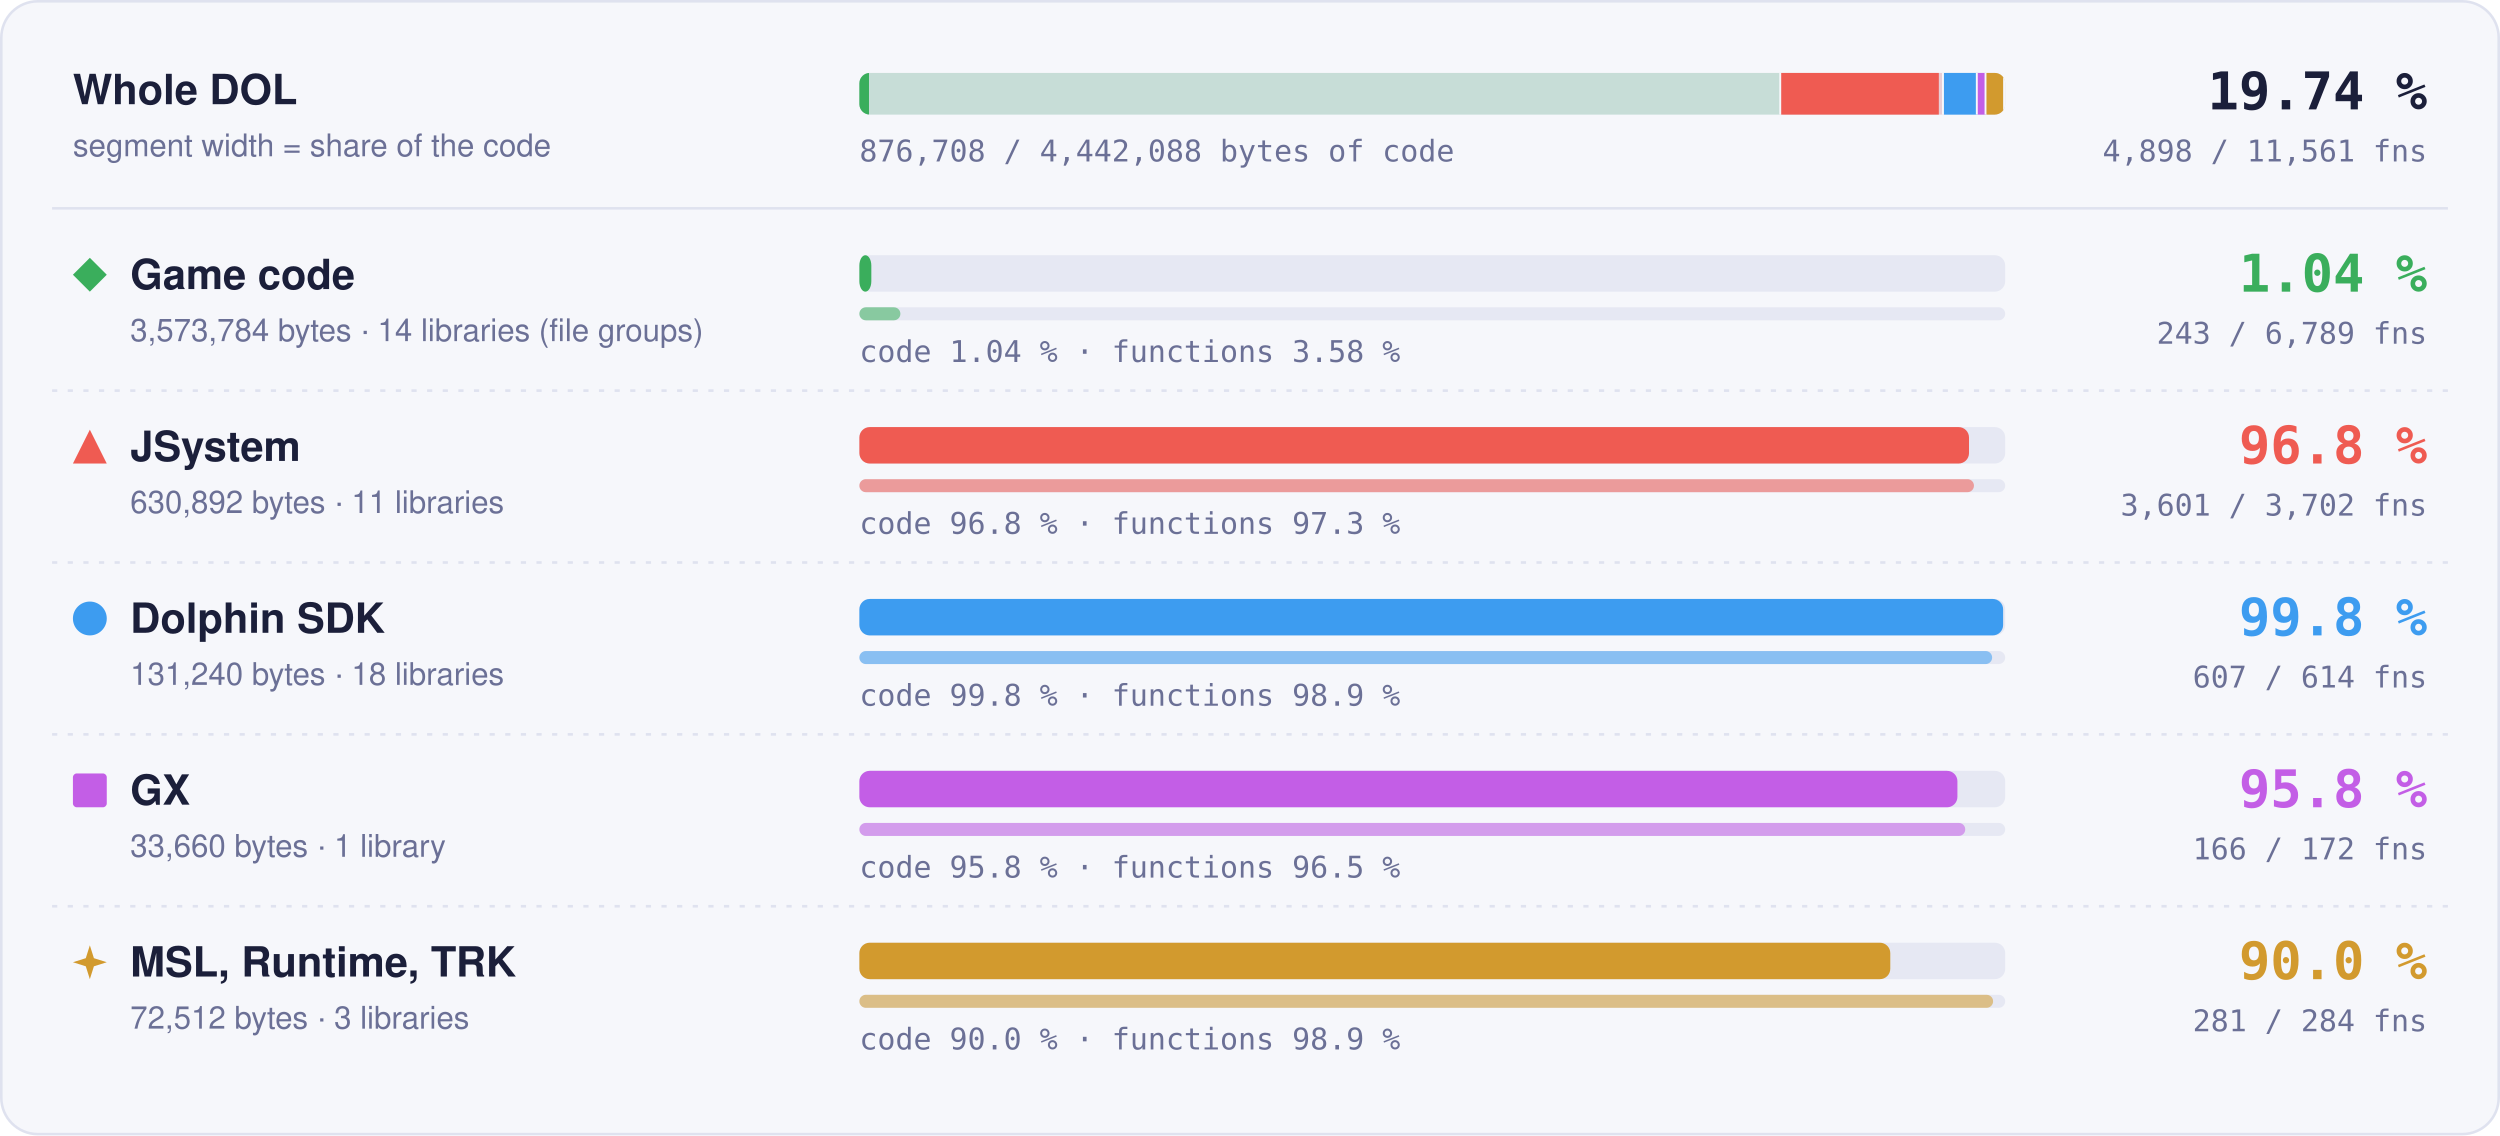
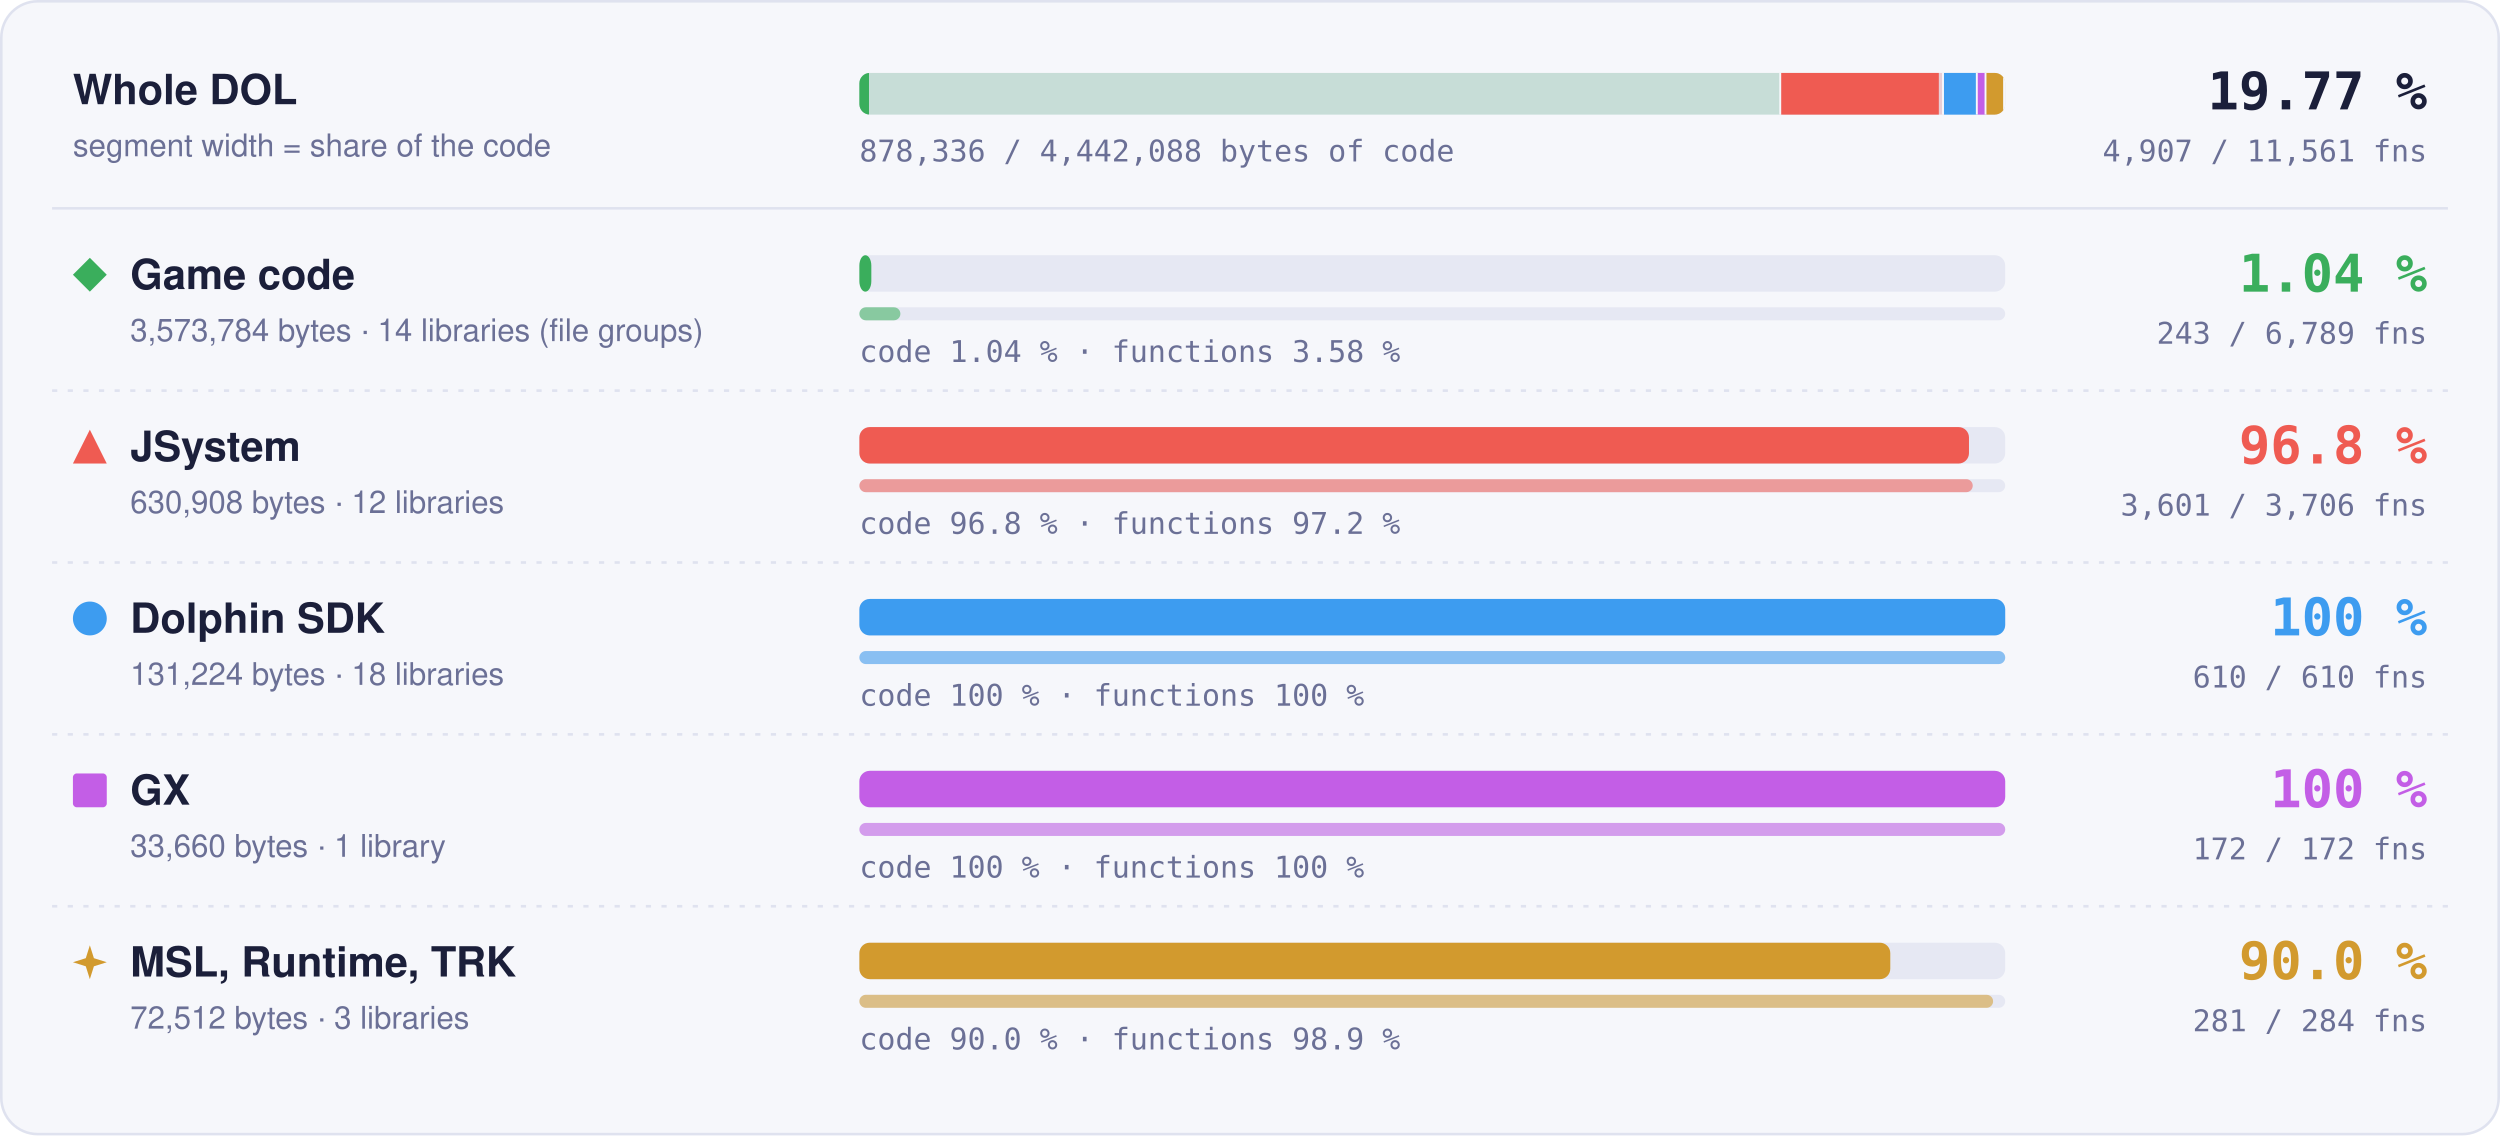
- <svg xmlns="http://www.w3.org/2000/svg" width="960" height="436" viewBox="0 0 960 436" role="img" aria-label="Matched code and functions per region: Game code 1.04 % of code, 243 of 6789 functions; JSystem 96.8 % of code, 3601 of 3702 functions; Dolphin SDK 99.8 % of code, 607 of 614 functions; GX 95.8 % of code, 166 of 172 functions; MSL, Runtime, TRK 90.0 % of code, 281 of 284 functions">
+ <svg xmlns="http://www.w3.org/2000/svg" width="960" height="436" viewBox="0 0 960 436" role="img" aria-label="Matched code and functions per region: Game code 1.04 % of code, 243 of 6789 functions; JSystem 96.8 % of code, 3601 of 3706 functions; Dolphin SDK 100 % of code, 610 of 610 functions; GX 100 % of code, 172 of 172 functions; MSL, Runtime, TRK 90.0 % of code, 281 of 284 functions">
  <style>text { font-family: -apple-system, BlinkMacSystemFont, 'Segoe UI', Helvetica, Arial, sans-serif; } .mono { font-family: ui-monospace, SFMono-Regular, 'SF Mono', Menlo, Consolas, monospace; } .grow { transform-box: fill-box; transform-origin: 0 50%; animation: grow 1.4s cubic-bezier(.2,.8,.2,1) both; } @keyframes grow { from { transform: scaleX(0); } } @media (prefers-reduced-motion: reduce) { * { animation: none !important; } }</style>
  <rect x="0.5" y="0.5" width="959" height="435" rx="14" fill="#f6f7fb" stroke="#dfe2ef" />
  <text x="28" y="40" font-size="16" font-weight="700" fill="#1b1f3a">Whole DOL</text>
  <text x="28" y="60" font-size="12" fill="#6b7096">segment width = share of the code</text>
  <rect x="330" y="28" width="440" height="16" rx="4" fill="#e6e8f3" />
  <clipPath id="wb">
    <rect x="330" y="28" width="440" height="16" rx="4" />
  </clipPath>
  <g clip-path="url(#wb)">
    <rect x="330.00" y="28" width="353.99" height="16" fill="#3aae5c" fill-opacity="0.18" />
    <rect class="grow" x="330.00" y="28" width="3.69" height="16" fill="#3aae5c" />
    <rect x="683.24" y="28" width="1.5" height="16" fill="#f6f7fb" />
    <rect x="683.99" y="28" width="62.49" height="16" fill="#ef5b52" fill-opacity="0.18" />
    <rect class="grow" x="683.99" y="28" width="60.52" height="16" fill="#ef5b52" />
-     <rect x="745.73" y="28" width="1.5" height="16" fill="#f6f7fb" />
-     <rect x="746.48" y="28" width="13.00" height="16" fill="#3d9cf0" fill-opacity="0.18" />
-     <rect class="grow" x="746.48" y="28" width="12.98" height="16" fill="#3d9cf0" />
+     <rect x="745.74" y="28" width="1.5" height="16" fill="#f6f7fb" />
+     <rect x="746.49" y="28" width="13.00" height="16" fill="#3d9cf0" fill-opacity="0.18" />
+     <rect class="grow" x="746.49" y="28" width="13.00" height="16" fill="#3d9cf0" />
    <rect x="758.73" y="28" width="1.5" height="16" fill="#f6f7fb" />
    <rect x="759.48" y="28" width="3.33" height="16" fill="#c35ee6" fill-opacity="0.18" />
-     <rect class="grow" x="759.48" y="28" width="3.20" height="16" fill="#c35ee6" />
+     <rect class="grow" x="759.48" y="28" width="3.33" height="16" fill="#c35ee6" />
    <rect x="762.07" y="28" width="1.5" height="16" fill="#f6f7fb" />
    <rect x="762.82" y="28" width="7.18" height="16" fill="#d29a2e" fill-opacity="0.18" />
    <rect class="grow" x="762.82" y="28" width="6.46" height="16" fill="#d29a2e" />
    <rect x="769.25" y="28" width="1.5" height="16" fill="#f6f7fb" />
  </g>
-   <text x="932" y="42" text-anchor="end" class="mono" font-size="20" font-weight="700" fill="#1b1f3a">19.74 %</text>
-   <text x="932" y="62" text-anchor="end" class="mono" font-size="11.5" fill="#6b7096">4,898 / 11,561 fns</text>
-   <text x="330" y="62" class="mono" font-size="11.5" fill="#6b7096">876,708 / 4,442,088 bytes of code</text>
+   <text x="932" y="42" text-anchor="end" class="mono" font-size="20" font-weight="700" fill="#1b1f3a">19.77 %</text>
+   <text x="932" y="62" text-anchor="end" class="mono" font-size="11.5" fill="#6b7096">4,907 / 11,561 fns</text>
+   <text x="330" y="62" class="mono" font-size="11.5" fill="#6b7096">878,336 / 4,442,088 bytes of code</text>
  <line x1="20" x2="940" y1="80" y2="80" stroke="#dfe2ef" />
  <g fill="#3aae5c">
    <path d="M34.5 99L41 105.5L34.5 112L28 105.5Z" />
  </g>
  <text x="50" y="111" font-size="16" font-weight="700" fill="#1b1f3a">Game code</text>
  <text x="50" y="131" font-size="12" fill="#6b7096">3,573,784 bytes · 14 libraries (file groups)</text>
  <rect x="330" y="98" width="440" height="14" rx="4" fill="#e6e8f3" />
  <rect class="grow" style="animation-delay:0.0s" x="330" y="98" width="4.59" height="14" rx="4" fill="#3aae5c" />
  <rect x="330" y="118" width="440" height="5" rx="2.5" fill="#e6e8f3" />
  <rect class="grow" style="animation-delay:0.2s" x="330" y="118" width="15.75" height="5" rx="2.5" fill="#3aae5c" fill-opacity="0.55" />
  <text x="330" y="139" class="mono" font-size="11.5" fill="#6b7096">code 1.04 % · functions 3.58 %</text>
  <text x="932" y="112" text-anchor="end" class="mono" font-size="20" font-weight="700" fill="#3aae5c">1.04 %</text>
  <text x="932" y="132" text-anchor="end" class="mono" font-size="11.5" fill="#6b7096">243 / 6,789 fns</text>
  <line x1="20" x2="940" y1="150" y2="150" stroke="#dfe2ef" stroke-dasharray="2 4" />
  <g fill="#ef5b52">
    <path d="M34.5 165L41 178L28 178Z" />
  </g>
  <text x="50" y="177" font-size="16" font-weight="700" fill="#1b1f3a">JSystem</text>
-   <text x="50" y="197" font-size="12" fill="#6b7096">630,892 bytes · 11 libraries</text>
+   <text x="50" y="197" font-size="12" fill="#6b7096">630,908 bytes · 12 libraries</text>
  <rect x="330" y="164" width="440" height="14" rx="4" fill="#e6e8f3" />
-   <rect class="grow" style="animation-delay:0.1s" x="330" y="164" width="426.10" height="14" rx="4" fill="#ef5b52" />
+   <rect class="grow" style="animation-delay:0.1s" x="330" y="164" width="426.09" height="14" rx="4" fill="#ef5b52" />
  <rect x="330" y="184" width="440" height="5" rx="2.5" fill="#e6e8f3" />
-   <rect class="grow" style="animation-delay:0.3s" x="330" y="184" width="428.00" height="5" rx="2.5" fill="#ef5b52" fill-opacity="0.55" />
-   <text x="330" y="205" class="mono" font-size="11.5" fill="#6b7096">code 96.8 % · functions 97.3 %</text>
+   <rect class="grow" style="animation-delay:0.3s" x="330" y="184" width="427.53" height="5" rx="2.5" fill="#ef5b52" fill-opacity="0.55" />
+   <text x="330" y="205" class="mono" font-size="11.5" fill="#6b7096">code 96.8 % · functions 97.2 %</text>
  <text x="932" y="178" text-anchor="end" class="mono" font-size="20" font-weight="700" fill="#ef5b52">96.8 %</text>
-   <text x="932" y="198" text-anchor="end" class="mono" font-size="11.5" fill="#6b7096">3,601 / 3,702 fns</text>
+   <text x="932" y="198" text-anchor="end" class="mono" font-size="11.5" fill="#6b7096">3,601 / 3,706 fns</text>
  <line x1="20" x2="940" y1="216" y2="216" stroke="#dfe2ef" stroke-dasharray="2 4" />
  <g fill="#3d9cf0">
    <circle cx="34.5" cy="237.5" r="6.5" />
  </g>
  <text x="50" y="243" font-size="16" font-weight="700" fill="#1b1f3a">Dolphin SDK</text>
-   <text x="50" y="263" font-size="12" fill="#6b7096">131,240 bytes · 18 libraries</text>
+   <text x="50" y="263" font-size="12" fill="#6b7096">131,224 bytes · 18 libraries</text>
  <rect x="330" y="230" width="440" height="14" rx="4" fill="#e6e8f3" />
-   <rect class="grow" style="animation-delay:0.2s" x="330" y="230" width="439.20" height="14" rx="4" fill="#3d9cf0" />
+   <rect class="grow" style="animation-delay:0.2s" x="330" y="230" width="440.00" height="14" rx="4" fill="#3d9cf0" />
  <rect x="330" y="250" width="440" height="5" rx="2.5" fill="#e6e8f3" />
-   <rect class="grow" style="animation-delay:0.4s" x="330" y="250" width="434.98" height="5" rx="2.5" fill="#3d9cf0" fill-opacity="0.55" />
-   <text x="330" y="271" class="mono" font-size="11.5" fill="#6b7096">code 99.8 % · functions 98.9 %</text>
-   <text x="932" y="244" text-anchor="end" class="mono" font-size="20" font-weight="700" fill="#3d9cf0">99.8 %</text>
-   <text x="932" y="264" text-anchor="end" class="mono" font-size="11.5" fill="#6b7096">607 / 614 fns</text>
+   <rect class="grow" style="animation-delay:0.4s" x="330" y="250" width="440.00" height="5" rx="2.5" fill="#3d9cf0" fill-opacity="0.55" />
+   <text x="330" y="271" class="mono" font-size="11.5" fill="#6b7096">code 100 % · functions 100 %</text>
+   <text x="932" y="244" text-anchor="end" class="mono" font-size="20" font-weight="700" fill="#3d9cf0">100 %</text>
+   <text x="932" y="264" text-anchor="end" class="mono" font-size="11.5" fill="#6b7096">610 / 610 fns</text>
  <line x1="20" x2="940" y1="282" y2="282" stroke="#dfe2ef" stroke-dasharray="2 4" />
  <g fill="#c35ee6">
    <rect x="28" y="297" width="13" height="13" rx="1.5" />
  </g>
  <text x="50" y="309" font-size="16" font-weight="700" fill="#1b1f3a">GX</text>
  <text x="50" y="329" font-size="12" fill="#6b7096">33,660 bytes · 1 library</text>
  <rect x="330" y="296" width="440" height="14" rx="4" fill="#e6e8f3" />
-   <rect class="grow" style="animation-delay:0.3s" x="330" y="296" width="421.65" height="14" rx="4" fill="#c35ee6" />
+   <rect class="grow" style="animation-delay:0.3s" x="330" y="296" width="440.00" height="14" rx="4" fill="#c35ee6" />
  <rect x="330" y="316" width="440" height="5" rx="2.5" fill="#e6e8f3" />
-   <rect class="grow" style="animation-delay:0.5s" x="330" y="316" width="424.65" height="5" rx="2.5" fill="#c35ee6" fill-opacity="0.55" />
-   <text x="330" y="337" class="mono" font-size="11.5" fill="#6b7096">code 95.8 % · functions 96.5 %</text>
-   <text x="932" y="310" text-anchor="end" class="mono" font-size="20" font-weight="700" fill="#c35ee6">95.8 %</text>
-   <text x="932" y="330" text-anchor="end" class="mono" font-size="11.5" fill="#6b7096">166 / 172 fns</text>
+   <rect class="grow" style="animation-delay:0.5s" x="330" y="316" width="440.00" height="5" rx="2.5" fill="#c35ee6" fill-opacity="0.55" />
+   <text x="330" y="337" class="mono" font-size="11.5" fill="#6b7096">code 100 % · functions 100 %</text>
+   <text x="932" y="310" text-anchor="end" class="mono" font-size="20" font-weight="700" fill="#c35ee6">100 %</text>
+   <text x="932" y="330" text-anchor="end" class="mono" font-size="11.5" fill="#6b7096">172 / 172 fns</text>
  <line x1="20" x2="940" y1="348" y2="348" stroke="#dfe2ef" stroke-dasharray="2 4" />
  <g fill="#d29a2e">
    <path d="M34.5 363L36.06 367.94L41 369.5L36.06 371.06L34.5 376L32.94 371.06L28 369.5L32.94 367.94Z" />
  </g>
  <text x="50" y="375" font-size="16" font-weight="700" fill="#1b1f3a">MSL, Runtime, TRK</text>
  <text x="50" y="395" font-size="12" fill="#6b7096">72,512 bytes · 3 libraries</text>
  <rect x="330" y="362" width="440" height="14" rx="4" fill="#e6e8f3" />
  <rect class="grow" style="animation-delay:0.4s" x="330" y="362" width="395.87" height="14" rx="4" fill="#d29a2e" />
  <rect x="330" y="382" width="440" height="5" rx="2.5" fill="#e6e8f3" />
  <rect class="grow" style="animation-delay:0.6s" x="330" y="382" width="435.35" height="5" rx="2.5" fill="#d29a2e" fill-opacity="0.55" />
  <text x="330" y="403" class="mono" font-size="11.5" fill="#6b7096">code 90.0 % · functions 98.9 %</text>
  <text x="932" y="376" text-anchor="end" class="mono" font-size="20" font-weight="700" fill="#d29a2e">90.0 %</text>
  <text x="932" y="396" text-anchor="end" class="mono" font-size="11.5" fill="#6b7096">281 / 284 fns</text>
</svg>
